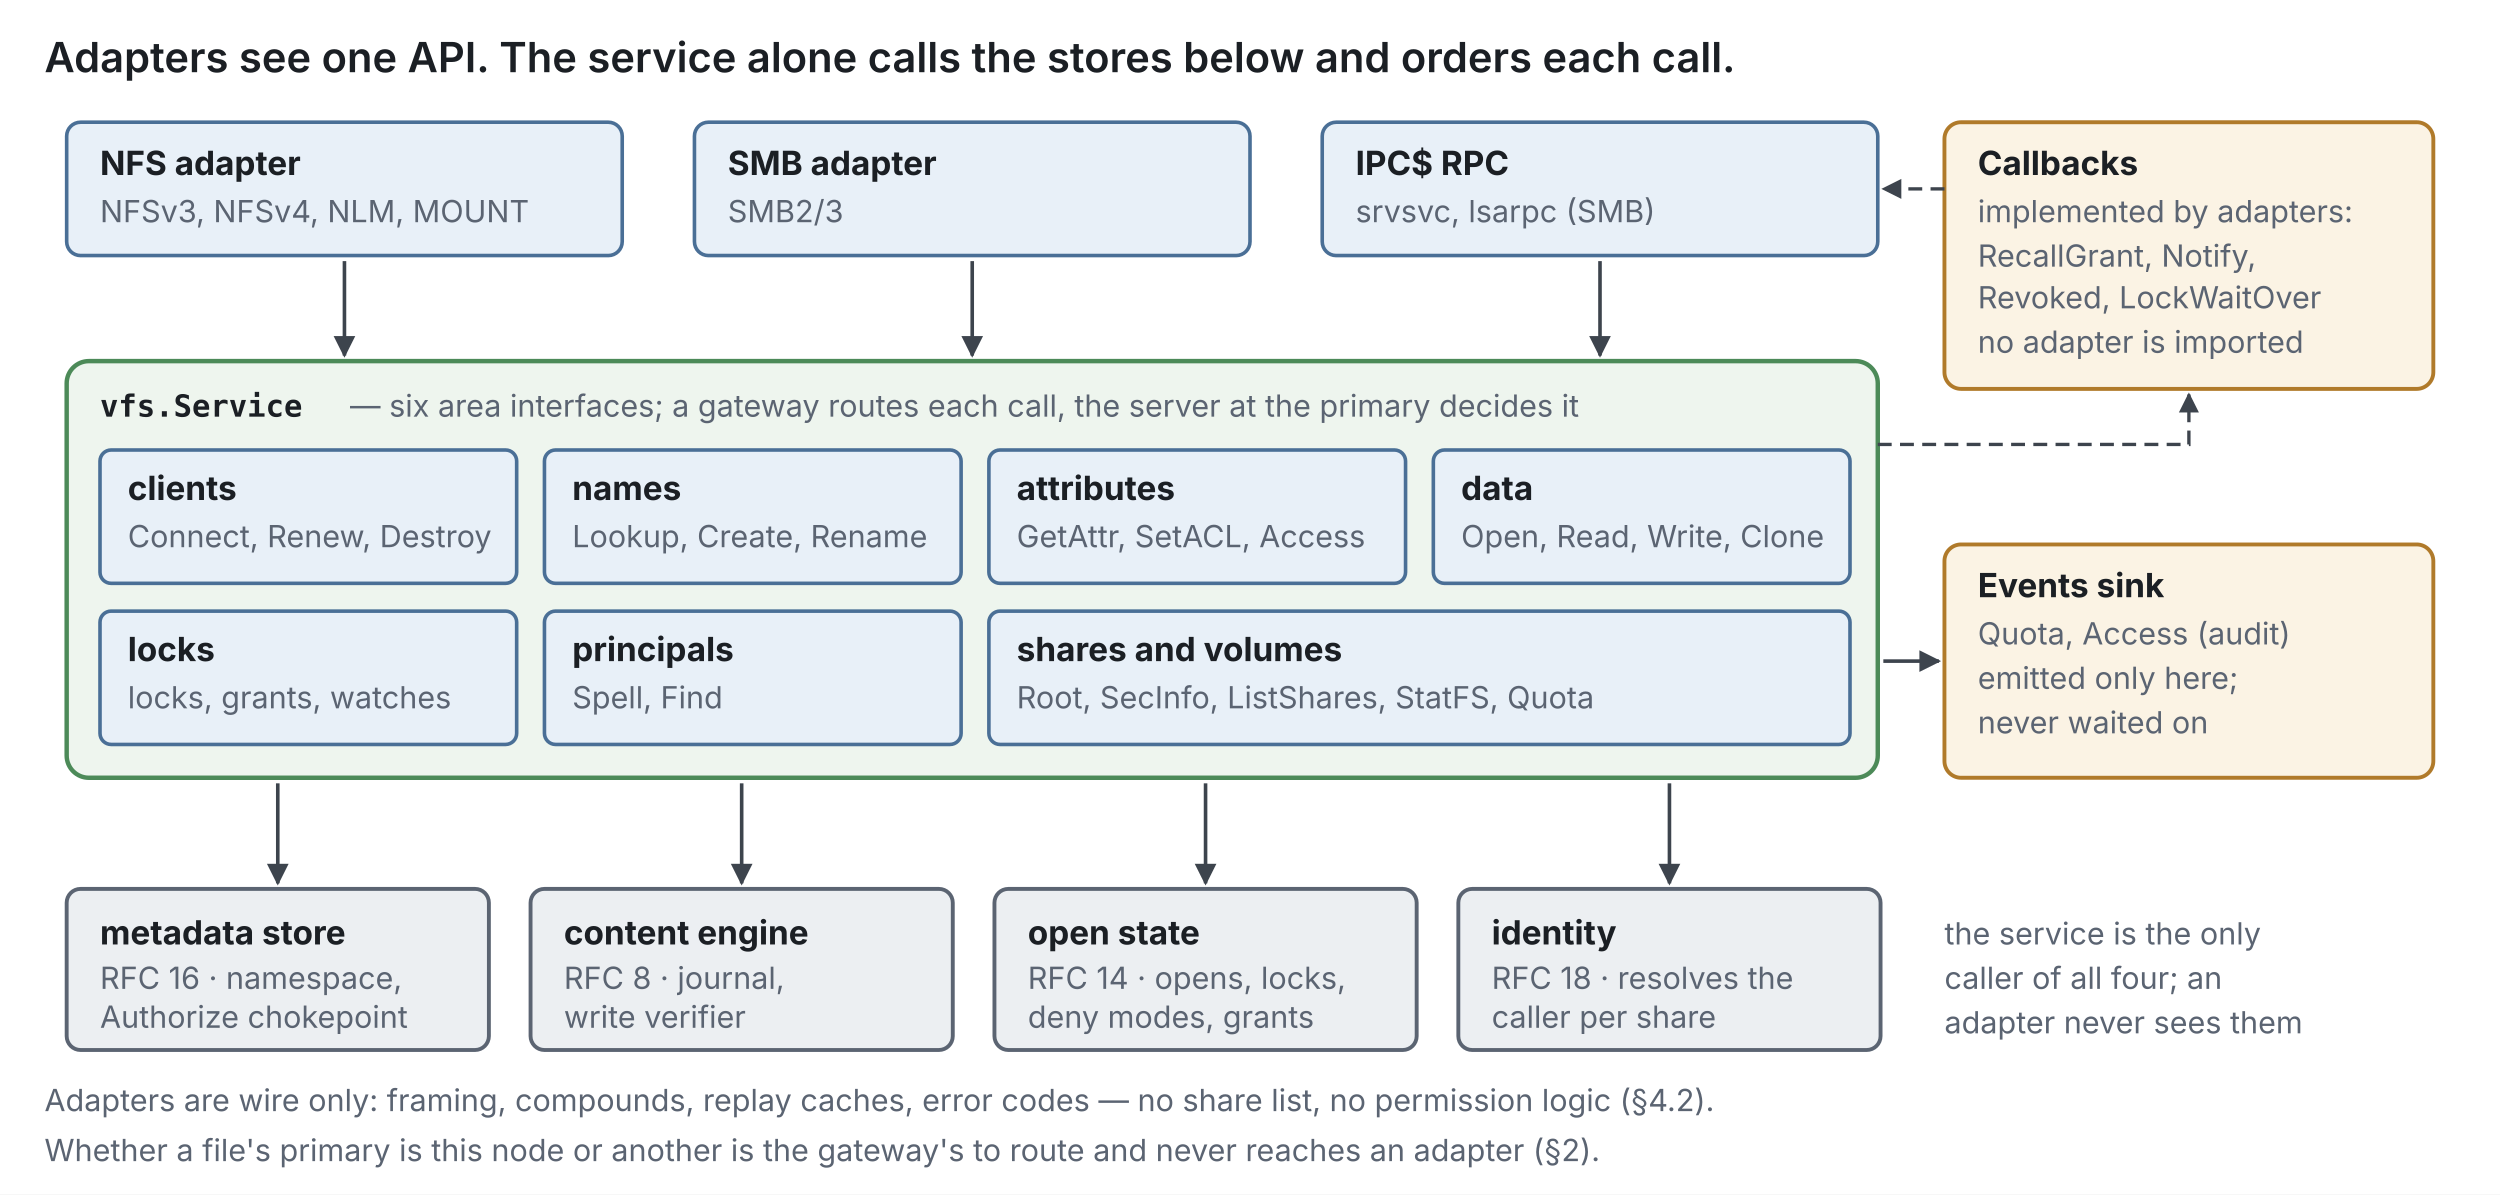
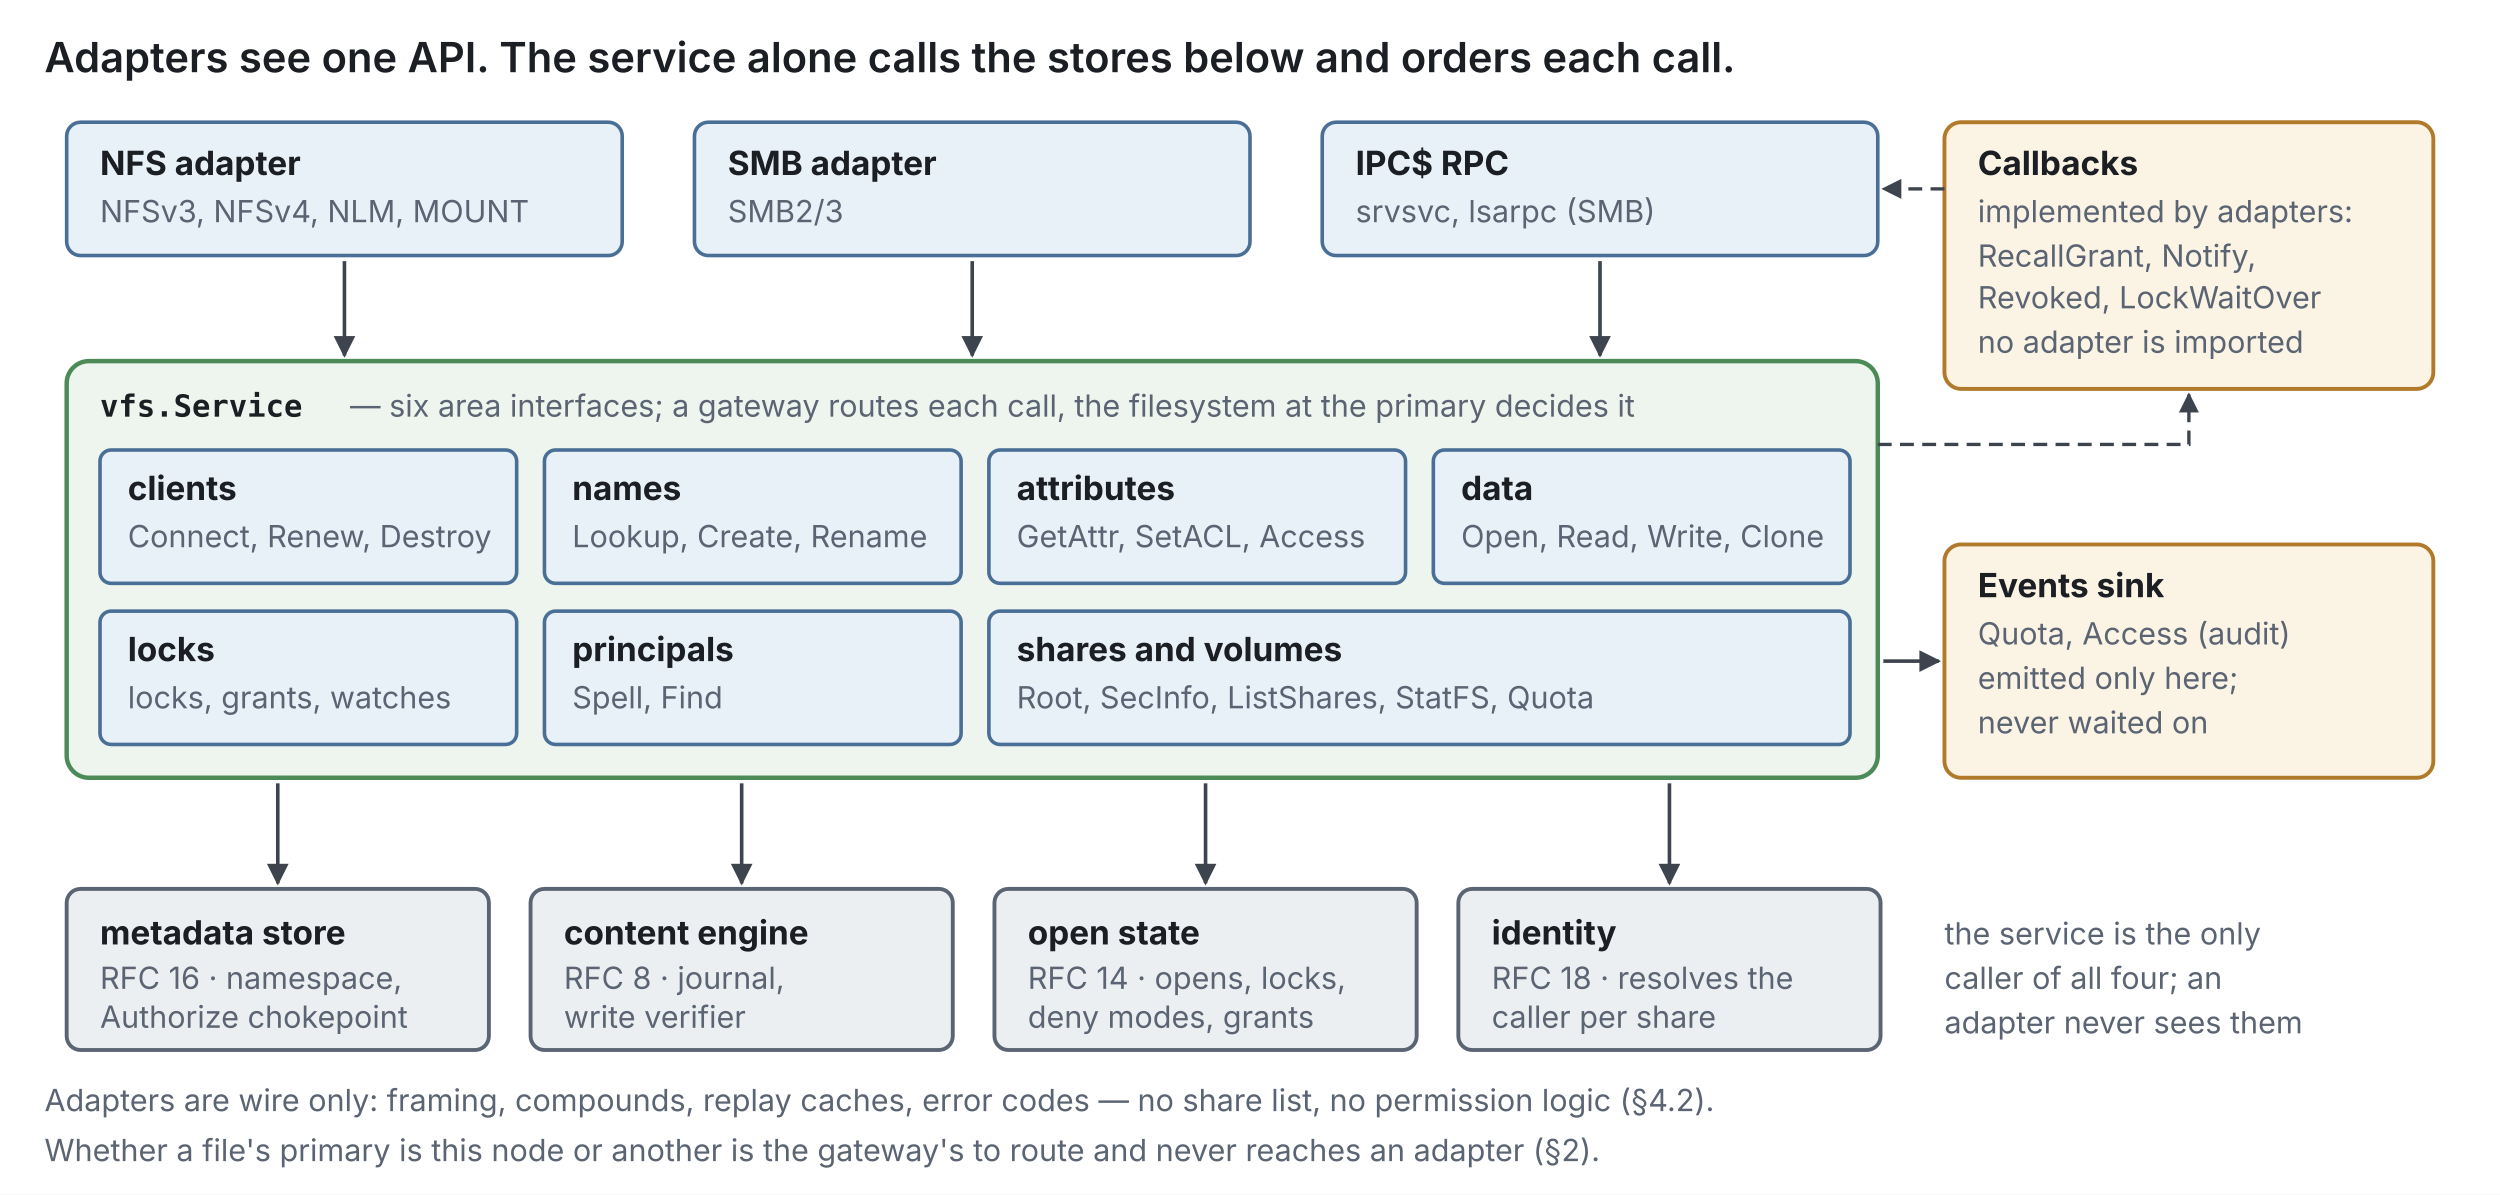
<svg xmlns="http://www.w3.org/2000/svg" viewBox="0 0 900 430" width="900" height="430" font-family="system-ui,-apple-system,Segoe UI,sans-serif">
  <defs>
    <marker id="a" viewBox="0 0 10 10" refX="9" refY="5" markerWidth="6" markerHeight="6" orient="auto-start-reverse">
      <path d="M0,0 L10,5 L0,10 z" fill="#3d444d" />
    </marker>
    <marker id="r" viewBox="0 0 10 10" refX="9" refY="5" markerWidth="6" markerHeight="6" orient="auto-start-reverse">
      <path d="M0,0 L10,5 L0,10 z" fill="#b04a4a" />
    </marker>
    <marker id="g" viewBox="0 0 10 10" refX="9" refY="5" markerWidth="6" markerHeight="6" orient="auto-start-reverse">
      <path d="M0,0 L10,5 L0,10 z" fill="#4c8a58" />
    </marker>
    <style>
      .t{font-size:15px;font-weight:600;fill:#1b1f24}.h{font-size:12px;font-weight:700;fill:#1b1f24}
      .s{font-size:11px;fill:#5b6472}.e{font-size:11px;fill:#b04a4a}.ok{font-size:11px;font-weight:600;fill:#4c8a58}
      .no{font-size:12px;font-weight:700;fill:#b04a4a}
      .m{font-family:ui-monospace,SFMono-Regular,Menlo,monospace;font-size:11px;font-weight:600;fill:#1b1f24}
      .pr{fill:#e8f0f8;stroke:#4a6f96;stroke-width:1.3}
      .sv{fill:#eef5ee;stroke:#4c8a58;stroke-width:1.6}
      .st{fill:#eceff2;stroke:#5b6472;stroke-width:1.4}
      .dr{fill:#fbf3e4;stroke:#b07a2a;stroke-width:1.4}
      .bad{fill:#f8eaea;stroke:#b04a4a;stroke-width:1.3}
      .ln{stroke:#3d444d;stroke-width:1.3;fill:none;marker-end:url(#a)}
      .gl{stroke:#4c8a58;stroke-width:1.8;fill:none;marker-end:url(#g)}
      .ex{stroke:#b04a4a;stroke-width:1.1;fill:none;marker-end:url(#r)}
      .cb{stroke:#3d444d;stroke-width:1.2;fill:none;stroke-dasharray:5 3;marker-end:url(#a)}
      .life{stroke:#9aa3ad;stroke-width:1;stroke-dasharray:3 3}
      .zone{fill:none;stroke:#9aa3ad;stroke-width:1;stroke-dasharray:4 3}
    </style>
  </defs>
  <rect width="900" height="430" fill="#ffffff" />
  <text x="16" y="26" class="t">Adapters see one API. The service alone calls the stores below and orders each call.</text>
  <rect x="24" y="44" width="200" height="48" rx="5" class="pr" />
  <text x="36" y="63" class="h">NFS adapter</text>
  <text x="36" y="80" class="s">NFSv3, NFSv4, NLM, MOUNT</text>
  <rect x="250" y="44" width="200" height="48" rx="5" class="pr" />
  <text x="262" y="63" class="h">SMB adapter</text>
  <text x="262" y="80" class="s">SMB2/3</text>
  <rect x="476" y="44" width="200" height="48" rx="5" class="pr" />
  <text x="488" y="63" class="h">IPC$ RPC</text>
  <text x="488" y="80" class="s">srvsvc, lsarpc (SMB)</text>
  <path d="M124,94 L124,128" class="ln" />
  <path d="M350,94 L350,128" class="ln" />
  <path d="M576,94 L576,128" class="ln" />
  <rect x="24" y="130" width="652" height="150" rx="8" class="sv" />
  <text x="36" y="150" class="m">vfs.Service</text>
-   <text x="126" y="150" class="s">— six area interfaces; a gateway routes each call, the server at the primary decides it</text>
+   <text x="126" y="150" class="s">— six area interfaces; a gateway routes each call, the filesystem at the primary decides it</text>
  <rect x="36" y="162" width="150" height="48" rx="4" class="pr" />
  <text x="46" y="180" class="h">clients</text>
  <text x="46" y="197" class="s">Connect, Renew, Destroy</text>
  <rect x="196" y="162" width="150" height="48" rx="4" class="pr" />
  <text x="206" y="180" class="h">names</text>
  <text x="206" y="197" class="s">Lookup, Create, Rename</text>
  <rect x="356" y="162" width="150" height="48" rx="4" class="pr" />
  <text x="366" y="180" class="h">attributes</text>
  <text x="366" y="197" class="s">GetAttr, SetACL, Access</text>
  <rect x="516" y="162" width="150" height="48" rx="4" class="pr" />
  <text x="526" y="180" class="h">data</text>
  <text x="526" y="197" class="s">Open, Read, Write, Clone</text>
  <rect x="36" y="220" width="150" height="48" rx="4" class="pr" />
  <text x="46" y="238" class="h">locks</text>
  <text x="46" y="255" class="s">locks, grants, watches</text>
  <rect x="196" y="220" width="150" height="48" rx="4" class="pr" />
  <text x="206" y="238" class="h">principals</text>
  <text x="206" y="255" class="s">Spell, Find</text>
  <rect x="356" y="220" width="310" height="48" rx="4" class="pr" />
  <text x="366" y="238" class="h">shares and volumes</text>
  <text x="366" y="255" class="s">Root, SecInfo, ListShares, StatFS, Quota</text>
  <rect x="700" y="44" width="176" height="96" rx="6" class="dr" />
  <text x="712" y="63" class="h">Callbacks</text>
  <text x="712" y="80" class="s">implemented by adapters:</text>
  <text x="712" y="96" class="s">RecallGrant, Notify,</text>
  <text x="712" y="111" class="s">Revoked, LockWaitOver</text>
  <text x="712" y="127" class="s">no adapter is imported</text>
  <path d="M676,160 L788,160 L788,142" class="cb" />
  <path d="M700,68 L678,68" class="cb" />
  <rect x="700" y="196" width="176" height="84" rx="6" class="dr" />
  <text x="712" y="215" class="h">Events sink</text>
  <text x="712" y="232" class="s">Quota, Access (audit)</text>
  <text x="712" y="248" class="s">emitted only here;</text>
  <text x="712" y="264" class="s">never waited on</text>
  <path d="M678,238 L698,238" class="ln" />
  <path d="M100,282 L100,318" class="ln" />
  <path d="M267,282 L267,318" class="ln" />
  <path d="M434,282 L434,318" class="ln" />
  <path d="M601,282 L601,318" class="ln" />
  <rect x="24" y="320" width="152" height="58" rx="5" class="st" />
  <text x="36" y="340" class="h">metadata store</text>
  <text x="36" y="356" class="s">RFC 16 · namespace,</text>
  <text x="36" y="370" class="s">Authorize chokepoint</text>
  <rect x="191" y="320" width="152" height="58" rx="5" class="st" />
  <text x="203" y="340" class="h">content engine</text>
  <text x="203" y="356" class="s">RFC 8 · journal,</text>
  <text x="203" y="370" class="s">write verifier</text>
  <rect x="358" y="320" width="152" height="58" rx="5" class="st" />
  <text x="370" y="340" class="h">open state</text>
  <text x="370" y="356" class="s">RFC 14 · opens, locks,</text>
  <text x="370" y="370" class="s">deny modes, grants</text>
  <rect x="525" y="320" width="152" height="58" rx="5" class="st" />
  <text x="537" y="340" class="h">identity</text>
  <text x="537" y="356" class="s">RFC 18 · resolves the</text>
  <text x="537" y="370" class="s">caller per share</text>
  <text x="700" y="340" class="s">the service is the only</text>
  <text x="700" y="356" class="s">caller of all four; an</text>
  <text x="700" y="372" class="s">adapter never sees them</text>
  <text x="16" y="400" class="s">Adapters are wire only: framing, compounds, replay caches, error codes — no share list, no permission logic (§4.2).</text>
  <text x="16" y="418" class="s">Whether a file's primary is this node or another is the gateway's to route and never reaches an adapter (§2).</text>
</svg>
